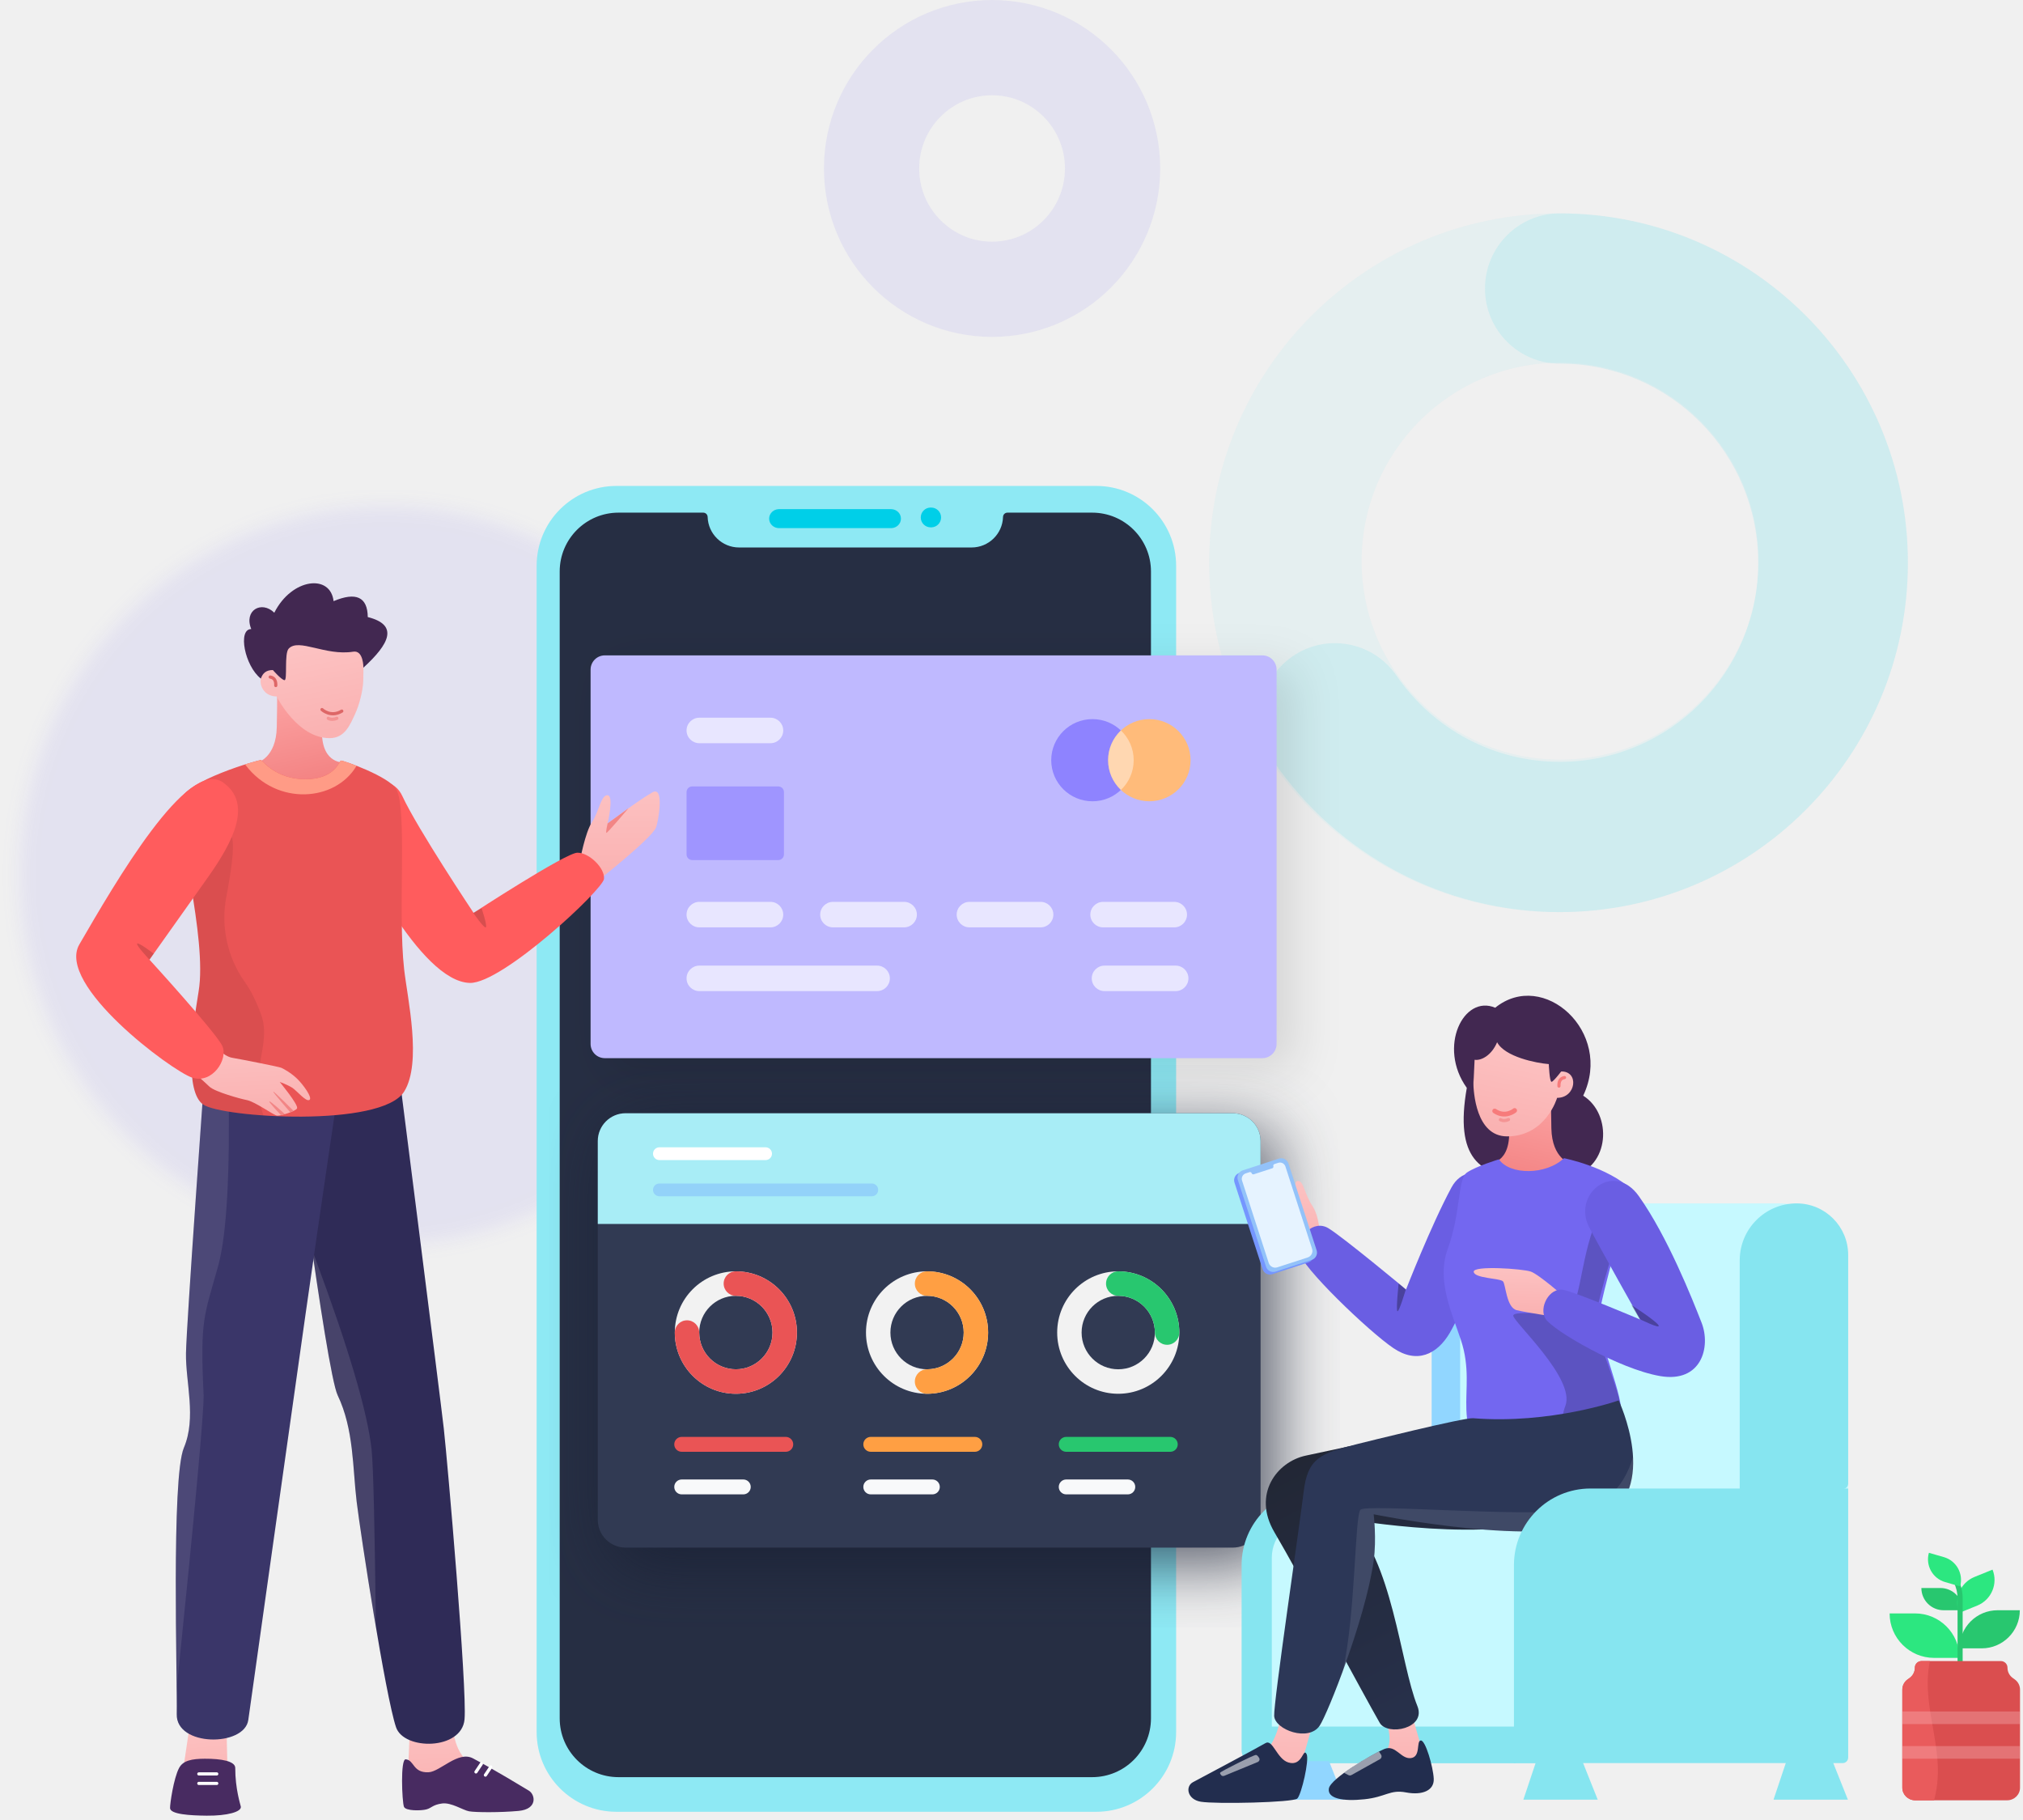
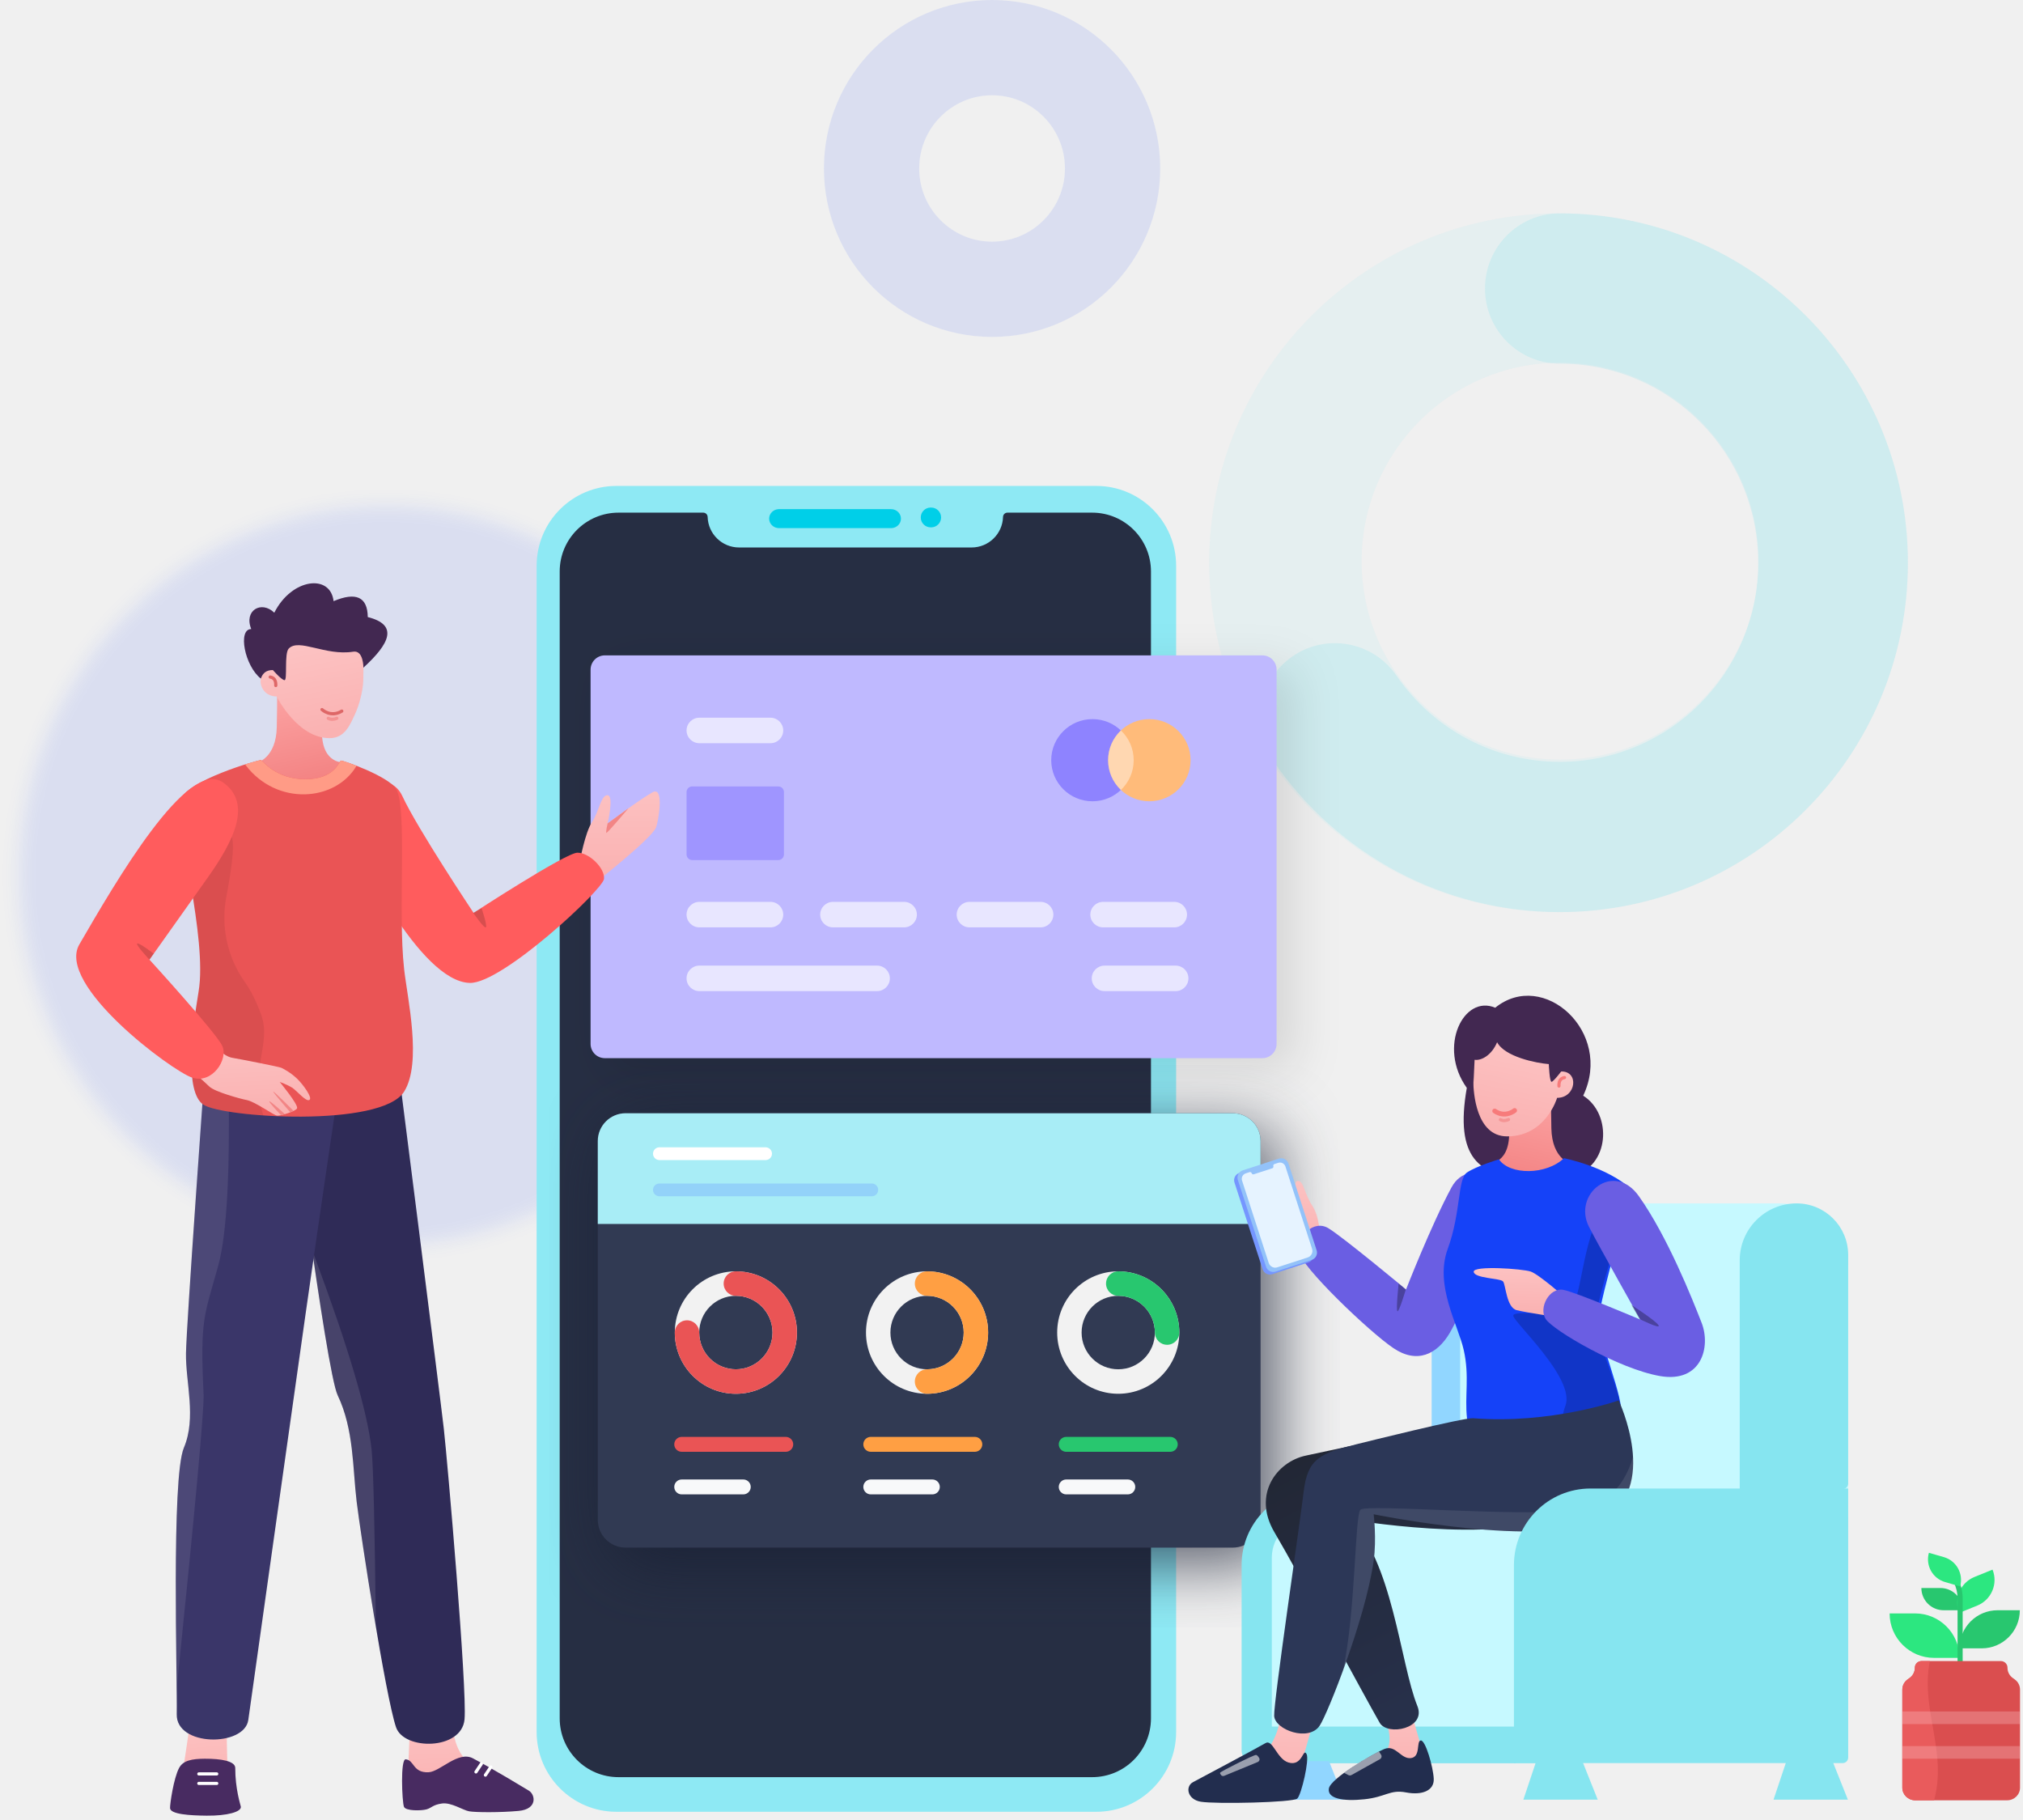
<svg xmlns="http://www.w3.org/2000/svg" width="637" height="573" viewBox="0 0 637 573" fill="none">
  <g id="Illustration">
    <g id="Shape">
      <g id="Oval" opacity="0.1" filter="url(#filter0_f)">
-         <ellipse cx="121.531" cy="275.607" rx="115.531" ry="116.393" fill="#7367F0" />
+         <ellipse cx="121.531" cy="275.607" rx="115.531" ry="116.393" fill="#1542f8" />
      </g>
      <path id="Oval_2" opacity="0.05" fill-rule="evenodd" clip-rule="evenodd" d="M380.75 177.185C380.75 116.434 429.999 67.185 490.75 67.185C551.501 67.185 600.75 116.434 600.75 177.185C600.75 237.937 551.501 287.185 490.75 287.185C429.999 287.185 380.75 237.937 380.75 177.185ZM553.75 176.685C553.75 142.167 525.768 114.185 491.25 114.185C456.732 114.185 428.75 142.167 428.75 176.685C428.75 211.203 456.732 239.185 491.25 239.185C525.768 239.185 553.75 211.203 553.75 176.685Z" fill="#00CFE8" />
-       <ellipse id="Oval_3" opacity="0.1" cx="312.382" cy="53.041" rx="37.944" ry="38.041" stroke="#7367F0" stroke-width="30" />
+       <ellipse id="Oval_3" opacity="0.1" cx="312.382" cy="53.041" rx="37.944" ry="38.041" stroke="#1542f8" stroke-width="30" />
      <path id="Path" opacity="0.1" d="M491.165 67.185C551.687 67.185 600.75 116.434 600.75 177.185C600.75 237.937 551.687 287.185 491.165 287.185C454.704 287.185 421.237 269.153 400.923 239.605C393.53 228.852 396.221 214.12 406.933 206.699C417.538 199.353 432.029 201.927 439.491 212.413L439.715 212.733C451.321 229.614 470.362 239.873 491.165 239.873C525.656 239.873 553.617 211.807 553.617 177.185C553.617 142.91 526.213 115.059 492.198 114.506L491.165 114.497C478.15 114.497 467.598 103.906 467.598 90.841C467.598 77.776 478.15 67.185 491.165 67.185Z" fill="#00CFE8" />
    </g>
    <g id="Mobile Banking App">
      <g id="Phone3">
        <path id="Rectangle" fill-rule="evenodd" clip-rule="evenodd" d="M168.975 178.137C168.975 164.254 180.229 153 194.112 153H345.201C359.084 153 370.338 164.254 370.338 178.137V545.323C370.338 559.206 359.084 570.46 345.201 570.46H194.112C180.229 570.46 168.975 559.206 168.975 545.323V178.137Z" fill="#8EE9F4" />
        <g id="Group 48">
          <path id="Rectangle_2" fill-rule="evenodd" clip-rule="evenodd" d="M176.237 179.934C176.237 169.705 184.53 161.412 194.759 161.412H221.439C222.187 161.412 222.799 162.007 222.821 162.755V162.755C222.976 168.115 227.365 172.379 232.727 172.379H305.926C311.288 172.379 315.678 168.115 315.833 162.755V162.755C315.854 162.007 316.467 161.412 317.215 161.412H343.894C354.124 161.412 362.416 169.705 362.416 179.934V541.033C362.416 551.263 354.124 559.555 343.894 559.555H194.759C184.53 559.555 176.237 551.263 176.237 541.033V179.934Z" fill="#262E43" />
          <mask id="mask0" mask-type="alpha" maskUnits="userSpaceOnUse" x="176" y="161" width="187" height="399">
            <path id="Rectangle_3" fill-rule="evenodd" clip-rule="evenodd" d="M176.237 179.934C176.237 169.705 184.53 161.412 194.759 161.412H221.439C222.187 161.412 222.799 162.007 222.821 162.755V162.755C222.976 168.115 227.365 172.379 232.727 172.379H305.926C311.288 172.379 315.678 168.115 315.833 162.755V162.755C315.854 162.007 316.467 161.412 317.215 161.412H343.894C354.124 161.412 362.416 169.705 362.416 179.934V541.033C362.416 551.263 354.124 559.555 343.894 559.555H194.759C184.53 559.555 176.237 551.263 176.237 541.033V179.934Z" fill="white" />
          </mask>
          <g mask="url(#mask0)">
            <ellipse id="Oval_4" cx="246.822" cy="403.737" rx="15.969" ry="15.951" fill="#E97EFF" fill-opacity="0.549" />
            <path id="Rectangle_4" fill-rule="evenodd" clip-rule="evenodd" d="M198.916 235.001C198.916 232.11 201.259 229.767 204.15 229.767H335.904C338.794 229.767 341.138 232.11 341.138 235.001V235.001C341.138 237.891 338.794 240.235 335.904 240.235H204.15C201.259 240.235 198.916 237.891 198.916 235.001V235.001Z" fill="#E97EFF" fill-opacity="0.549" />
          </g>
        </g>
        <path id="Path_2" d="M280.572 160.308C282.294 160.308 283.69 161.647 283.69 163.299C283.69 164.914 282.355 166.23 280.686 166.288L280.572 166.29H245.304C243.582 166.29 242.186 164.951 242.186 163.299C242.186 161.684 243.521 160.368 245.19 160.31L245.304 160.308H280.572Z" fill="#00CFE8" />
        <path id="Path_3" d="M293.21 159.81C294.933 159.81 296.329 161.205 296.329 162.925C296.329 164.608 294.994 165.979 293.325 166.039L293.21 166.041H293.047C291.324 166.041 289.928 164.646 289.928 162.925C289.928 161.243 291.263 159.872 292.932 159.812L293.047 159.81H293.21Z" fill="#00CFE8" />
      </g>
      <g id="BoardPieChart">
        <g id="Rectangle_5" filter="url(#filter1_d)">
          <path fill-rule="evenodd" clip-rule="evenodd" d="M188.229 359.27C188.229 354.434 192.15 350.513 196.986 350.513H388.175C393.011 350.513 396.931 354.434 396.931 359.27V478.524C396.931 483.361 393.011 487.281 388.175 487.281H196.986C192.15 487.281 188.229 483.361 188.229 478.524V359.27Z" fill="#313A53" />
        </g>
        <mask id="mask1" mask-type="alpha" maskUnits="userSpaceOnUse" x="188" y="350" width="209" height="138">
          <path id="Rectangle_6" fill-rule="evenodd" clip-rule="evenodd" d="M188.229 359.27C188.229 354.434 192.15 350.513 196.986 350.513H388.175C393.011 350.513 396.931 354.434 396.931 359.27V478.524C396.931 483.361 393.011 487.281 388.175 487.281H196.986C192.15 487.281 188.229 483.361 188.229 478.524V359.27Z" fill="white" />
        </mask>
        <g mask="url(#mask1)">
          <path id="Rectangle_7" fill-rule="evenodd" clip-rule="evenodd" d="M183.547 345.15H402.282V385.376H183.547L183.547 345.15Z" fill="#A8EDF6" />
          <path id="Rectangle_8" opacity="0.366" fill-rule="evenodd" clip-rule="evenodd" d="M205.621 374.649C205.621 373.538 206.522 372.638 207.632 372.638H274.515C275.626 372.638 276.526 373.538 276.526 374.649V374.649C276.526 375.76 275.626 376.66 274.515 376.66H207.632C206.522 376.66 205.621 375.76 205.621 374.649V374.649Z" fill="#6FA3FF" />
          <rect id="Rectangle_9" x="205.621" y="361.24" width="37.459" height="4.023" rx="2.011" fill="white" />
          <rect id="Rectangle_10" x="212.311" y="452.419" width="37.459" height="4.693" rx="2.346" fill="#EA5455" />
          <path id="Rectangle_11" fill-rule="evenodd" clip-rule="evenodd" d="M212.311 468.174C212.311 466.878 213.361 465.827 214.657 465.827H234.045C235.341 465.827 236.392 466.878 236.392 468.174V468.174C236.392 469.47 235.341 470.52 234.045 470.52H214.657C213.361 470.52 212.311 469.47 212.311 468.174V468.174Z" fill="#F8F9FA" />
          <rect id="Rectangle_12" x="271.844" y="452.419" width="37.459" height="4.693" rx="2.346" fill="#FF9F43" />
          <path id="Rectangle_13" fill-rule="evenodd" clip-rule="evenodd" d="M271.844 468.174C271.844 466.878 272.894 465.827 274.19 465.827H293.578C294.874 465.827 295.925 466.878 295.925 468.174V468.174C295.925 469.47 294.874 470.52 293.578 470.52H274.19C272.894 470.52 271.844 469.47 271.844 468.174V468.174Z" fill="#F8F9FA" />
          <rect id="Rectangle_14" x="333.385" y="452.419" width="37.459" height="4.693" rx="2.346" fill="#28C76F" />
          <path id="Rectangle_15" fill-rule="evenodd" clip-rule="evenodd" d="M333.385 468.174C333.385 466.878 334.435 465.827 335.731 465.827H355.119C356.415 465.827 357.466 466.878 357.466 468.174V468.174C357.466 469.47 356.415 470.52 355.119 470.52H335.731C334.435 470.52 333.385 469.47 333.385 468.174V468.174Z" fill="#F8F9FA" />
          <g id="Group 3">
            <path id="Oval_5" fill-rule="evenodd" clip-rule="evenodd" d="M352.114 438.843C362.735 438.843 371.345 430.213 371.345 419.568C371.345 408.923 362.735 400.293 352.114 400.293C341.493 400.293 332.883 408.923 332.883 419.568C332.883 430.213 341.493 438.843 352.114 438.843ZM352.114 431.133C345.741 431.133 340.575 425.955 340.575 419.568C340.575 413.181 345.741 408.003 352.114 408.003C358.487 408.003 363.653 413.181 363.653 419.568C363.653 425.955 358.487 431.133 352.114 431.133Z" fill="#F2F2F2" />
            <path id="Path_4" fill-rule="evenodd" clip-rule="evenodd" d="M371.345 419.568C371.345 408.923 362.735 400.293 352.114 400.293C349.99 400.293 348.268 402.019 348.268 404.148C348.268 406.277 349.99 408.003 352.114 408.003C358.414 408.003 363.535 413.064 363.651 419.351L363.653 419.568C363.653 421.697 365.375 423.423 367.499 423.423C369.623 423.423 371.345 421.697 371.345 419.568Z" fill="#28C76F" />
          </g>
          <g id="Group 4">
            <path id="Oval_6" fill-rule="evenodd" clip-rule="evenodd" d="M291.911 438.843C302.532 438.843 311.142 430.213 311.142 419.568C311.142 408.923 302.532 400.293 291.911 400.293C281.29 400.293 272.68 408.923 272.68 419.568C272.68 430.213 281.29 438.843 291.911 438.843ZM291.911 431.133C285.538 431.133 280.372 425.955 280.372 419.568C280.372 413.181 285.538 408.003 291.911 408.003C298.284 408.003 303.45 413.181 303.45 419.568C303.45 425.955 298.284 431.133 291.911 431.133Z" fill="#F2F2F2" />
            <path id="Path_5" d="M291.911 438.843C302.532 438.843 311.142 430.213 311.142 419.568C311.142 408.923 302.532 400.293 291.911 400.293C289.786 400.293 288.064 402.019 288.064 404.148C288.064 406.277 289.786 408.003 291.911 408.003C298.283 408.003 303.45 413.181 303.45 419.568C303.45 425.882 298.4 431.015 292.127 431.131L291.911 431.133C289.786 431.133 288.064 432.859 288.064 434.988C288.064 437.117 289.786 438.843 291.911 438.843Z" fill="#FF9F43" />
          </g>
          <g id="Group 6">
            <path id="Oval_7" fill-rule="evenodd" clip-rule="evenodd" d="M231.709 438.843C242.33 438.843 250.94 430.213 250.94 419.568C250.94 408.923 242.33 400.293 231.709 400.293C221.088 400.293 212.478 408.923 212.478 419.568C212.478 430.213 221.088 438.843 231.709 438.843ZM231.709 431.133C225.336 431.133 220.17 425.955 220.17 419.568C220.17 413.181 225.336 408.003 231.709 408.003C238.082 408.003 243.248 413.181 243.248 419.568C243.248 425.955 238.082 431.133 231.709 431.133Z" fill="#F2F2F2" />
            <path id="Path_6" fill-rule="evenodd" clip-rule="evenodd" d="M212.478 419.568C212.478 430.213 221.088 438.843 231.709 438.843C242.33 438.843 250.94 430.213 250.94 419.568C250.94 408.923 242.33 400.293 231.709 400.293C229.585 400.293 227.863 402.019 227.863 404.148C227.863 406.277 229.585 408.003 231.709 408.003C238.082 408.003 243.248 413.181 243.248 419.568C243.248 425.955 238.082 431.133 231.709 431.133C225.336 431.133 220.17 425.955 220.17 419.568C220.17 417.439 218.448 415.713 216.324 415.713C214.2 415.713 212.478 417.439 212.478 419.568Z" fill="#EA5455" />
          </g>
        </g>
      </g>
      <g id="VisaCard2">
        <g id="Rectangle_16" filter="url(#filter2_d)">
          <path fill-rule="evenodd" clip-rule="evenodd" d="M190.441 206.351H397.491C399.964 206.351 401.968 208.361 401.968 210.841V328.683C401.968 331.163 399.964 333.172 397.491 333.172H190.441C187.968 333.172 185.964 331.163 185.964 328.683V210.841C185.964 208.361 187.968 206.351 190.441 206.351Z" fill="#BFB9FF" />
        </g>
        <g id="Group 46">
          <g id="Group 45">
            <g id="Group 43">
              <ellipse id="Oval_8" cx="343.993" cy="239.357" rx="12.983" ry="12.935" fill="#8E83FF" />
              <ellipse id="Oval Copy 10" cx="361.901" cy="239.357" rx="12.983" ry="12.935" fill="#FFBB7A" />
              <path id="Path_7" fill-rule="evenodd" clip-rule="evenodd" d="M352.83 230.104L352.949 229.992C355.43 232.348 356.976 235.673 356.976 239.357C356.976 243.042 355.43 246.367 352.949 248.723C350.465 246.368 348.918 243.042 348.918 239.357C348.918 235.731 350.416 232.452 352.83 230.104L352.949 229.992L352.83 230.104Z" fill="white" fill-opacity="0.416" />
            </g>
            <path id="Rectangle_17" fill-rule="evenodd" clip-rule="evenodd" d="M217.972 247.609H245.057C246.046 247.609 246.848 248.408 246.848 249.393V269.019C246.848 270.004 246.046 270.803 245.057 270.803H217.972C216.983 270.803 216.182 270.004 216.182 269.019V249.393C216.182 248.408 216.983 247.609 217.972 247.609Z" fill="#9F95FF" />
          </g>
          <g id="Group 44">
            <path id="Rectangle_18" fill-rule="evenodd" clip-rule="evenodd" d="M220.211 283.96H242.595C244.82 283.96 246.624 285.758 246.624 287.975C246.624 290.192 244.82 291.989 242.595 291.989H220.211C217.986 291.989 216.182 290.192 216.182 287.975C216.182 285.758 217.986 283.96 220.211 283.96Z" fill="white" fill-opacity="0.647" />
            <path id="Rectangle_19" fill-rule="evenodd" clip-rule="evenodd" d="M220.211 304.032H276.17C278.396 304.032 280.199 305.829 280.199 308.046C280.199 310.263 278.396 312.06 276.17 312.06H220.211C217.986 312.06 216.182 310.263 216.182 308.046C216.182 305.829 217.986 304.032 220.211 304.032Z" fill="white" fill-opacity="0.647" />
            <path id="Rectangle_20" fill-rule="evenodd" clip-rule="evenodd" d="M347.799 304.032H370.182C372.408 304.032 374.212 305.829 374.212 308.046C374.212 310.263 372.408 312.06 370.182 312.06H347.799C345.573 312.06 343.77 310.263 343.77 308.046C343.77 305.829 345.573 304.032 347.799 304.032Z" fill="white" fill-opacity="0.647" />
            <path id="Rectangle_21" fill-rule="evenodd" clip-rule="evenodd" d="M220.211 225.977H242.595C244.82 225.977 246.624 227.774 246.624 229.991C246.624 232.208 244.82 234.005 242.595 234.005H220.211C217.986 234.005 216.182 232.208 216.182 229.991C216.182 227.774 217.986 225.977 220.211 225.977Z" fill="white" fill-opacity="0.647" />
            <path id="Rectangle Copy 38" fill-rule="evenodd" clip-rule="evenodd" d="M262.293 283.96H284.677C286.902 283.96 288.706 285.758 288.706 287.975C288.706 290.192 286.902 291.989 284.677 291.989H262.293C260.068 291.989 258.264 290.192 258.264 287.975C258.264 285.758 260.068 283.96 262.293 283.96Z" fill="white" fill-opacity="0.647" />
            <path id="Rectangle Copy 39" fill-rule="evenodd" clip-rule="evenodd" d="M305.269 283.96H327.653C329.878 283.96 331.682 285.758 331.682 287.975C331.682 290.192 329.878 291.989 327.653 291.989H305.269C303.044 291.989 301.24 290.192 301.24 287.975C301.24 285.758 303.044 283.96 305.269 283.96Z" fill="white" fill-opacity="0.647" />
            <path id="Rectangle Copy 40" fill-rule="evenodd" clip-rule="evenodd" d="M347.351 283.96H369.735C371.96 283.96 373.764 285.758 373.764 287.975C373.764 290.192 371.96 291.989 369.735 291.989H347.351C345.126 291.989 343.322 290.192 343.322 287.975C343.322 285.758 345.126 283.96 347.351 283.96Z" fill="white" fill-opacity="0.647" />
          </g>
        </g>
      </g>
      <g id="Men1.1">
        <g id="LLeg">
          <path id="Path_8" fill-rule="evenodd" clip-rule="evenodd" d="M142.482 542C142.482 542 142.328 551.857 148.381 555.358C154.434 558.86 163.812 565.365 163.812 565.365L128.137 566.574L129.154 541.911L142.482 542Z" fill="url(#paint0_linear)" />
          <path id="Path_9" fill-rule="evenodd" clip-rule="evenodd" d="M127.761 553.936C130.519 554.22 129.916 558.21 134.922 558.016C138.569 557.874 144.257 551.148 148.936 553.639C156.078 557.442 164.453 562.57 166.506 563.791C168.56 565.013 169.371 569.618 163.303 570.184C157.501 570.724 149.668 570.664 147.707 570.306C145.744 569.949 142.105 567.446 139.177 567.846C136.249 568.247 135.915 569.256 134.279 569.703C132.643 570.15 127.704 570.247 127.192 568.868C126.603 567.286 126.014 553.756 127.761 553.936Z" fill="#482B61" />
          <path id="Path_10" fill-rule="evenodd" clip-rule="evenodd" d="M124.996 332.889C124.996 332.889 138.605 439.705 139.743 449.806C140.88 459.908 147.128 531.771 146.273 541.357C145.402 551.118 127.14 551.171 124.69 543.806C121.337 533.725 113.585 483.341 112.303 472.819C111.021 462.298 111.471 450.083 106.319 439.309C102.63 431.596 90.423 335.628 90.423 335.628L124.996 332.889Z" fill="#2F2B57" />
          <path id="Path_11" opacity="0.591" fill-rule="evenodd" clip-rule="evenodd" d="M116.998 456.324L117.046 456.805C117.566 462.384 118.001 480.866 118.352 512.249L117.569 507.562C115.113 492.698 112.931 477.974 112.303 472.819C111.048 462.517 111.453 450.591 106.634 439.985L106.319 439.309C104.695 435.915 101.422 415.426 98.266 393.547L99.257 396.201C109.796 424.543 115.709 444.584 116.998 456.324Z" fill="white" fill-opacity="0.192" />
          <path id="Path 10" d="M151.575 555.354L149.868 557.907" stroke="white" stroke-linecap="round" />
          <path id="Path 10_2" d="M154.554 556.352L152.848 558.906" stroke="white" stroke-linecap="round" />
        </g>
        <g id="RLeg">
          <path id="Path_12" fill-rule="evenodd" clip-rule="evenodd" d="M59.586 544.261L56.394 565.817L71.825 565.739L71.32 543.86L59.586 544.261Z" fill="url(#paint1_linear)" />
          <path id="Path_13" fill-rule="evenodd" clip-rule="evenodd" d="M53.55 569.305C53.499 568.047 54.67 559.89 56.394 556.66C57.644 554.318 60.417 553.769 64.474 553.752C69.707 553.732 74.081 554.523 74.075 556.66C74.056 563.199 75.714 568.228 75.826 568.802C76.153 570.488 71.472 571.747 65.08 571.682C59.847 571.631 53.631 571.266 53.55 569.305Z" fill="#482B61" />
          <path id="Path_14" fill-rule="evenodd" clip-rule="evenodd" d="M107.504 336.396C107.504 336.396 100.429 384.069 96.146 414.233C91.937 443.873 79.474 532.285 78.186 541.54C77.004 550.036 55.422 550.036 55.649 539.747C55.876 529.457 53.878 465.335 57.897 455.841C61.915 446.348 58.417 435.299 58.563 426.076C58.709 416.853 64.489 337.012 64.489 337.012L107.504 336.396Z" fill="#3A3669" />
          <path id="Path_15" opacity="0.462" fill-rule="evenodd" clip-rule="evenodd" d="M68.797 398.217L68.459 399.444C64.362 414.163 62.949 415.49 64.11 438.967L64.121 439.444C64.162 445.351 61.353 475.917 55.694 531.142L55.669 527.709C55.47 505.18 54.64 464.445 57.794 456.097L57.897 455.841C61.915 446.348 58.417 435.299 58.563 426.076C58.709 416.853 64.489 337.013 64.489 337.013L71.871 336.906L71.946 340.563C72.477 369.125 71.427 388.343 68.797 398.217V398.217Z" fill="white" fill-opacity="0.192" />
          <path id="Path 9" d="M62.605 558.534H68.253" stroke="white" stroke-linecap="round" />
          <path id="Path 9_2" d="M62.605 561.529H68.253" stroke="white" stroke-linecap="round" />
        </g>
        <g id="Head">
          <path id="Path_16" fill-rule="evenodd" clip-rule="evenodd" d="M81.035 240.078C81.035 240.078 86.946 238.683 87.151 228.949C87.356 219.214 87.212 215.891 87.212 215.891L101.226 215.655C101.226 215.655 101.368 226.504 101.37 230.428C101.375 240.968 108.682 240.078 108.682 240.078C108.682 240.078 107.163 248.624 95.365 249.291C86.154 249.812 81.035 240.078 81.035 240.078Z" fill="url(#paint2_linear)" />
          <g id="Head1">
            <path id="Path_17" fill-rule="evenodd" clip-rule="evenodd" d="M85.926 210.97C80.118 210.745 81.065 219.291 87.099 219.279C87.099 219.279 93.583 232.383 103.764 232.417C108.668 232.434 110.269 228.043 111.739 224.962C113.209 221.88 114.288 217.27 114.378 214.447C114.474 211.437 114.486 201.55 114.486 201.55L85.7 201.537L85.926 210.97Z" fill="url(#paint3_linear)" />
            <path id="Path_18" d="M103.356 226.173C104.227 226.654 105.263 226.535 106.065 226.173" stroke="#F49494" stroke-linecap="round" />
            <path id="Path 8" d="M86.832 215.849C86.892 214.478 86.476 213.39 85.085 213.171" stroke="#DE6767" stroke-linecap="round" />
            <path id="Path_19" fill-rule="evenodd" clip-rule="evenodd" d="M85.926 210.971C85.926 210.971 88.597 214.069 89.585 214.154C90.573 214.24 89.447 205.769 90.902 204.226C94.098 200.835 102.45 206.597 111.233 205.189C114.486 204.668 114.428 210.228 114.428 210.228C122.638 202.703 125.615 196.767 115.804 194.289C115.726 187.92 112.081 186.322 105.032 189.276C104.09 180.673 91.912 181.971 86.369 192.916C82.356 188.992 76.717 192.16 79.11 198.064C74.79 198.064 77.041 209.672 82.133 213.66C82.74 211.918 83.85 210.971 85.926 210.971Z" fill="#422851" />
            <path id="Path_20" d="M101.387 223.414C101.387 223.414 104.152 226.029 107.624 223.899" stroke="#DE6767" stroke-linecap="round" />
          </g>
        </g>
        <g id="LArm">
          <g id="Group 3_2">
            <path id="Path_21" fill-rule="evenodd" clip-rule="evenodd" d="M182.553 271.335C182.553 271.335 184.215 262.095 186.414 258.858C188.613 255.619 189.254 250.179 191.329 250.379C193.404 250.58 191.326 259.265 191.326 259.265C191.326 259.265 201.002 252.005 205.392 249.504C209.397 247.223 207.2 259.026 206.574 260.531C205.083 264.112 187.833 277.63 187.833 277.63C187.833 277.63 182.93 272.157 182.553 271.335Z" fill="url(#paint4_linear)" />
            <path id="Path_22" fill-rule="evenodd" clip-rule="evenodd" d="M191.326 259.264C191.326 259.264 190.612 262.235 190.968 262.235C191.325 262.235 197.892 254.487 197.892 254.487L191.326 259.264Z" fill="#F28585" />
          </g>
          <path id="Path_23" fill-rule="evenodd" clip-rule="evenodd" d="M126.694 250.655C131.425 260.915 149.121 287.426 149.121 287.426C149.121 287.426 178.119 268.52 181.809 268.481C185.499 268.442 190.509 273.338 190.194 276.717C189.879 280.096 158.129 309.732 147.946 309.483C132.113 309.095 112.258 267.922 110.219 262.419C104.759 247.678 122.079 240.647 126.694 250.655Z" fill="#FF5C5D" />
          <path id="Path 5" fill-rule="evenodd" clip-rule="evenodd" d="M149.016 287.407C149.016 287.407 152.364 292.312 152.964 291.99C153.564 291.668 151.648 285.994 151.648 285.994L149.016 287.407Z" fill="black" fill-opacity="0.16" />
        </g>
        <g id="Body">
          <path id="Path_24" fill-rule="evenodd" clip-rule="evenodd" d="M56.657 252.296C55.171 259.42 65.346 295.325 62.546 312.122C60.332 325.406 58.219 343.698 63.957 347.759C69.799 351.894 120.087 355.177 127.255 343.698C132.941 334.591 128.286 314.396 127.255 305.183C125.198 286.804 128.304 255.042 124.814 248.546C122.65 244.516 107.892 239.319 107.338 239.48C106.783 239.641 105.48 245.351 96.149 245.351C86.817 245.351 82.696 239.48 82.195 239.319C81.694 239.158 58.001 245.852 56.657 252.296Z" fill="#EA5455" />
          <path id="Path_25" fill-rule="evenodd" clip-rule="evenodd" d="M82.172 239.316L82.195 239.319C82.697 239.48 86.817 245.351 96.149 245.351C105.481 245.351 106.784 239.641 107.338 239.48C107.538 239.422 109.589 240.062 112.229 241.093L112.217 241.214C105.547 252.415 87.205 253.795 77.4 240.981L77.178 240.685L78.272 240.345C80.274 239.737 81.707 239.371 82.097 239.322L82.172 239.316Z" fill="#FF9B86" />
          <path id="Path_26" fill-rule="evenodd" clip-rule="evenodd" d="M56.688 257.245L57.511 257.359C66.233 258.607 71.348 260.58 72.857 263.28C73.847 265.052 73.387 271.044 71.476 281.257L71.273 282.329C69.501 291.586 71.528 301.163 76.877 308.888L77.178 309.316C78.987 311.847 80.654 315.179 82.181 319.314C85.722 328.903 78.19 336.983 82.96 351.25L81.986 351.178C73.12 350.499 65.949 349.169 63.957 347.759C58.219 343.698 60.333 325.406 62.546 312.122C64.928 297.83 57.917 269.704 56.688 257.245Z" fill="black" fill-opacity="0.067" />
        </g>
        <g id="Rarm">
          <g id="Group 2">
            <path id="Path_27" fill-rule="evenodd" clip-rule="evenodd" d="M66.881 328.606C66.881 328.606 70.229 332.556 73.086 333.047C75.943 333.538 87.901 335.877 88.631 336.224C89.321 336.551 91.68 337.793 93.697 339.786C95.445 341.512 98.469 345.606 97.455 346.31C96.371 347.063 93.445 343.371 91.977 342.459C90.438 341.501 88.072 340.654 88.072 340.654C88.072 340.654 93.924 347.713 93.552 348.946C93.281 349.847 88.305 351.384 87.24 351.268C86.176 351.153 80.313 346.86 77.678 346.361C75.85 346.015 67.666 343.798 65.94 342.133C64.215 340.468 60.333 337.089 60.333 337.089L66.881 328.606Z" fill="url(#paint5_linear)" />
            <path id="Path_28" fill-rule="evenodd" clip-rule="evenodd" d="M92.424 349.765C92.424 349.765 86.3 343.594 86.044 343.7C85.789 343.805 91.38 350.194 91.38 350.194L92.424 349.765Z" fill="#F28585" />
            <path id="Path_29" fill-rule="evenodd" clip-rule="evenodd" d="M89.694 350.778C89.694 350.778 85.107 346.575 84.807 346.778C84.507 346.98 88.481 351.121 88.481 351.121L89.694 350.778Z" fill="#F28585" />
          </g>
          <path id="Path_30" fill-rule="evenodd" clip-rule="evenodd" d="M70.209 246.345C79.665 252.998 73.347 265.092 65.503 276.186C58.175 286.549 47.068 302.158 47.068 302.158C47.068 302.158 67.953 325.034 69.97 329.266C71.987 333.499 66.836 341.448 60.431 339.277C54.026 337.106 17.578 310.107 24.99 297.348C36.311 277.859 59.04 238.486 70.209 246.345Z" fill="#FF5C5D" />
          <path id="Path 6" fill-rule="evenodd" clip-rule="evenodd" d="M47.068 302.158C47.068 302.158 42.782 297.624 43.183 297.099C43.583 296.575 48.413 300.281 48.413 300.281L47.068 302.158Z" fill="black" fill-opacity="0.16" />
        </g>
      </g>
      <g id="Group 7">
        <path id="Rectangle_22" fill-rule="evenodd" clip-rule="evenodd" d="M390.956 492.784C390.956 479.468 401.751 468.672 415.067 468.672L496.198 468.672V551.132C496.198 553.341 494.407 555.132 492.198 555.132H394.956C392.747 555.132 390.956 553.341 390.956 551.132L390.956 492.784Z" fill="#86E5F0" />
        <path id="Rectangle_23" fill-rule="evenodd" clip-rule="evenodd" d="M400.465 538.065L477.244 538.065V555.132H400.465V538.065Z" fill="#86E5F0" />
        <path id="Path_31" fill-rule="evenodd" clip-rule="evenodd" d="M498.245 554.514L503.088 566.644H479.675L483.732 554.514H498.245Z" fill="#86E5F0" />
        <path id="Path_32" fill-rule="evenodd" clip-rule="evenodd" d="M418.474 554.514L423.318 566.644H399.904L403.962 554.514H418.474Z" fill="#91D6FF" />
        <path id="Path_33" fill-rule="evenodd" clip-rule="evenodd" d="M577.018 554.514L581.862 566.644H558.448L562.506 554.514H577.018Z" fill="#86E5F0" />
        <path id="Rectangle_24" fill-rule="evenodd" clip-rule="evenodd" d="M450.796 403.492C450.796 390.38 461.275 379.671 474.384 379.387L496.796 378.901V476.828H450.796L450.796 403.492Z" fill="#91D6FF" />
        <path id="Rectangle_25" fill-rule="evenodd" clip-rule="evenodd" d="M459.77 403.012C459.77 389.696 470.565 378.901 483.881 378.901H560.112C572.174 378.901 581.952 388.679 581.952 400.741V477.076C581.952 478.041 581.169 478.824 580.205 478.824H459.77L459.77 403.012Z" fill="#C6F9FF" />
        <path id="Rectangle_26" fill-rule="evenodd" clip-rule="evenodd" d="M547.805 396.818C547.805 386.923 555.827 378.901 565.722 378.901V378.901C574.685 378.901 581.952 386.167 581.952 395.13V467.1C581.952 468.065 581.169 468.847 580.205 468.847H547.805V396.818Z" fill="#86E5F0" />
        <path id="Rectangle_27" fill-rule="evenodd" clip-rule="evenodd" d="M400.465 490.474C400.465 483.515 406.106 477.874 413.065 477.874H491.345V543.628H400.465V490.474Z" fill="#C6F9FF" />
        <g id="Wom1.4">
          <g id="Head_2">
            <path id="Path_34" fill-rule="evenodd" clip-rule="evenodd" d="M494.783 370.394C506.982 367.552 507.785 350.8 498.511 344.989C508.075 324.929 485.958 305.012 470.808 317.295C460.876 313.041 452.622 329.64 461.864 342.532C457.989 364.667 465.875 370.388 480.092 370.632L494.783 370.394Z" fill="#422851" />
            <path id="Path_35" fill-rule="evenodd" clip-rule="evenodd" d="M494.632 366.393C494.632 366.393 488.698 365 488.492 355.271C488.286 345.543 488.431 342.223 488.431 342.223L475.36 341.987C475.36 341.987 475.218 352.828 475.216 356.75C475.21 367.283 467.875 366.393 467.875 366.393C467.875 366.393 469.4 374.934 481.244 375.6C490.491 376.121 494.632 366.393 494.632 366.393Z" fill="url(#paint6_linear)" />
            <path id="Path_36" fill-rule="evenodd" clip-rule="evenodd" d="M491.477 337.365C497.308 337.139 496.357 345.679 490.3 345.668C490.3 345.668 486.782 357.8 474.568 357.8C464.648 357.8 464.003 343.66 463.913 340.839C463.816 337.831 463.804 327.95 463.804 327.95L491.704 327.938L491.477 337.365Z" fill="url(#paint7_linear)" />
            <path id="Path_37" d="M476.923 349.65C476.923 349.65 474.014 352.114 470.644 349.806" stroke="#F77B7B" stroke-width="1.5" stroke-linecap="round" />
            <path id="Path_38" d="M475.003 352.504C474.098 352.922 473.226 352.952 472.448 352.536" stroke="#F49494" stroke-linecap="round" />
            <path id="Path 8_2" d="M490.884 341.958C490.824 340.588 491.241 339.5 492.638 339.281" stroke="#F77B7B" stroke-linecap="round" />
            <path id="Path_39" fill-rule="evenodd" clip-rule="evenodd" d="M492.4 336.309C492.4 336.309 489.204 340.6 488.557 340.623C487.909 340.646 487.683 335.043 487.683 335.043C483.762 334.743 473.841 332.766 471.408 328.161C469.708 332.224 466.456 334.029 464.32 333.683L463.915 342.315L462.918 324.96H493.182L492.4 336.309Z" fill="#422851" />
          </g>
          <g id="LLeg_2">
            <path id="Path_40" fill-rule="evenodd" clip-rule="evenodd" d="M434.913 537.945C434.913 537.945 440.143 548.516 435.855 551.847C431.561 555.179 420.217 561.422 420.217 561.422L450.271 559.532L443.59 536.478L434.913 537.945Z" fill="url(#paint8_linear)" />
            <path id="Path_41" fill-rule="evenodd" clip-rule="evenodd" d="M447.364 548.005C445.881 548.178 447.465 553.174 444.254 553.554C441.049 553.934 439.491 549.201 435.854 550.701C432.217 552.202 418.954 559.96 418.431 563.132C417.903 566.303 422.844 567.236 429.622 566.52C436.399 565.804 437.648 563.391 442.736 564.363C447.817 565.334 451.623 563.786 451.456 560.071C451.288 556.357 448.847 547.832 447.364 548.005Z" fill="#222D4E" />
            <path id="Path 14" fill-rule="evenodd" clip-rule="evenodd" d="M434.195 551.471L434.855 552.461C435.179 552.947 435.02 553.605 434.51 553.889L425.545 558.895C425.254 559.057 424.902 559.064 424.605 558.913L423.213 558.207C425.399 556.623 427.186 555.433 429.161 554.264C430.678 553.367 432.357 552.442 434.195 551.471Z" fill="white" fill-opacity="0.541" />
            <path id="Path_42" fill-rule="evenodd" clip-rule="evenodd" d="M480.186 444.779C471.087 445.185 420.447 456.392 411.247 458.296C402.047 460.2 394.268 470.502 401.284 482.431C409.164 495.822 429.495 533.853 434.431 542.427C436.875 546.67 449.2 544.291 446.305 537.169C440.908 523.892 438.401 490.539 424.641 478.378C424.641 478.378 470.917 486.436 490.907 477.206C505.435 470.496 502.148 443.796 480.186 444.779Z" fill="url(#paint9_linear)" />
          </g>
          <g id="LArm_2">
            <path id="Path_43" fill-rule="evenodd" clip-rule="evenodd" d="M415.718 390.947C415.718 390.947 415.821 383.54 413.231 379.669C410.642 375.798 410.539 371.686 408.579 371.82C406.619 371.955 408.56 381.512 408.56 381.512C408.56 381.512 406.073 380.562 404.287 379.36C402.5 378.157 397.083 372.23 395.817 373.28C393.671 375.07 397.128 385.165 399.011 387.183C400.9 389.202 411.22 395.841 411.22 395.841L415.718 390.947Z" fill="url(#paint10_linear)" />
            <path id="Path_44" fill-rule="evenodd" clip-rule="evenodd" d="M471.632 386.508C467.399 396.33 459.65 414.374 456.455 419.757C452.451 426.498 446.137 429.468 438.745 424.467C430.978 419.211 409.591 398.711 408.964 394.068C408.342 389.424 413.577 383.853 418.314 386.737C423.05 389.622 442.732 406.01 442.732 406.01C442.732 406.01 450.675 385.637 457.064 373.836C462.598 363.626 478.074 371.577 471.632 386.508Z" fill="#6A5EE3" />
            <path id="Path_45" fill-rule="evenodd" clip-rule="evenodd" d="M442.649 406.02C442.649 406.02 440.516 413.26 440.017 412.841C439.519 412.422 440.398 404.128 440.398 404.128L442.649 406.02Z" fill="black" fill-opacity="0.303" />
          </g>
          <g id="PhoneMini4">
            <g id="Group 3_3">
              <path id="Rectangle_28" d="M388.709 372.331C388.3 371.07 388.99 369.716 390.25 369.307L401.617 365.613C402.878 365.204 404.232 365.894 404.641 367.154L413.517 394.47C413.927 395.731 413.237 397.085 411.976 397.495L400.609 401.188C399.349 401.598 397.995 400.908 397.585 399.647L388.709 372.331Z" fill="#7596FF" />
              <rect id="Rectangle_29" x="389.032" y="369.239" width="16.752" height="33.522" rx="2.4" transform="rotate(-18 389.032 369.239)" fill="#93C2F9" />
              <path id="Rectangle_30" d="M392.25 369.453L393.458 369.06C393.704 368.98 393.966 369.091 394.085 369.311L394.122 369.399C394.212 369.676 394.51 369.828 394.787 369.738L400.613 367.845C400.859 367.765 401.006 367.521 400.973 367.273L400.952 367.18C400.862 366.903 401.013 366.605 401.29 366.515L402.492 366.125C403.385 365.835 404.341 366.285 404.697 367.137L404.748 367.276V367.276L413.149 393.21C413.514 394.342 412.895 395.556 411.765 395.925L402.206 399.031C401.124 399.385 399.965 398.833 399.545 397.794L399.492 397.649C399.492 397.648 399.492 397.648 399.493 397.647L391.094 371.719C390.788 370.774 391.305 369.76 392.25 369.453Z" fill="#E6F3FF" />
            </g>
          </g>
          <g id="Body_2">
-             <path id="Path_46" fill-rule="evenodd" clip-rule="evenodd" d="M513.93 374.674C513.93 374.674 503.73 408.844 503.428 415.313C503.126 421.782 511.77 440.794 510.299 445.599C506.905 456.704 463.582 461.485 461.927 446.547C461.155 439.58 462.761 433.327 460.91 425.118C459.066 416.909 451.651 404.711 455.857 393.242C460.062 381.773 458.935 371.163 461.943 369.157C464.951 367.152 471.982 365.022 471.982 365.022C475.401 370.056 486.943 369.983 492.451 364.667C492.451 364.667 506.134 367.322 513.93 374.674Z" fill="#7367F0" />
+             <path id="Path_46" fill-rule="evenodd" clip-rule="evenodd" d="M513.93 374.674C513.93 374.674 503.73 408.844 503.428 415.313C503.126 421.782 511.77 440.794 510.299 445.599C506.905 456.704 463.582 461.485 461.927 446.547C461.155 439.58 462.761 433.327 460.91 425.118C459.066 416.909 451.651 404.711 455.857 393.242C460.062 381.773 458.935 371.163 461.943 369.157C464.951 367.152 471.982 365.022 471.982 365.022C475.401 370.056 486.943 369.983 492.451 364.667C492.451 364.667 506.134 367.322 513.93 374.674Z" fill="#1542f8" />
            <path id="Path_47" fill-rule="evenodd" clip-rule="evenodd" d="M504.789 380.208C497.991 391.003 498.011 409.799 494.36 412.26C490.708 414.722 476.497 412.306 476.497 414.256C476.497 416.205 496.136 434.07 492.912 442.611C491.224 447.082 491.682 451.083 494.286 454.613L495.136 454.427C502.874 452.678 509.095 449.536 510.298 445.599C511.77 440.794 502.129 421.782 502.431 415.313C502.687 409.822 510.794 384.369 513.238 376.801C511.248 373.288 508.432 374.423 504.789 380.208Z" fill="black" fill-opacity="0.199" />
          </g>
          <g id="RArm">
            <path id="Path_48" fill-rule="evenodd" clip-rule="evenodd" d="M493.196 408.848C493.196 408.848 484.605 401.241 481.976 400.358C479.346 399.475 463.943 398.414 464.04 400.409C464.151 402.547 472.424 402.424 473.281 403.475C474.138 404.526 474.333 411.713 477.573 412.519C480.807 413.326 490.501 414.717 490.501 414.717L493.196 408.848Z" fill="url(#paint11_linear)" />
            <path id="Path_49" fill-rule="evenodd" clip-rule="evenodd" d="M516.052 376.637C525.103 389.418 532.83 408.887 535.796 416.477C538.763 424.067 535.77 435.516 522.727 433.268C509.708 431.027 488.992 418.846 486.7 415.293C484.408 411.74 487.89 405.274 492.275 406.121C496.337 406.904 516.488 415.477 516.488 415.477C516.488 415.477 503.524 392.486 500.359 386.323C495.071 376.03 508.079 365.376 516.052 376.637Z" fill="#6A5EE3" />
            <path id="Path_50" fill-rule="evenodd" clip-rule="evenodd" d="M516.282 415.319C516.282 415.319 523.072 418.695 522.244 417.279C521.416 415.864 513.691 410.891 513.691 410.891L516.282 415.319Z" fill="black" fill-opacity="0.303" />
          </g>
          <g id="RLeg_2">
            <path id="Path_51" fill-rule="evenodd" clip-rule="evenodd" d="M403.31 538.37C403.31 538.37 403.468 550.811 393.221 555.463C382.981 560.114 375.686 559.834 376.614 563.431C377.543 567.026 404.196 566.881 406.685 564.069C408.807 561.676 413.42 539.399 414.69 541.102L403.31 538.37Z" fill="url(#paint12_linear)" />
            <path id="Path_52" fill-rule="evenodd" clip-rule="evenodd" d="M411.417 552.297C410.272 550.085 410.2 556.307 405.687 554.936C402.025 553.823 400.773 547.454 398.458 548.849C396.144 550.244 375.771 561.06 375.655 561.125C373.147 562.477 373.848 566.572 378.084 567.287C382.792 568.081 407.183 567.547 408.492 566.291C409.801 565.036 412.334 554.07 411.417 552.297Z" fill="#222D4E" />
            <path id="Path 14_2" fill-rule="evenodd" clip-rule="evenodd" d="M395.445 552.569C395.843 552.569 396.223 553.069 396.497 553.55C396.764 554.019 396.516 554.589 396.016 554.795L385.504 559.125C385.164 559.265 384.767 559.213 384.524 558.937C384.3 558.685 384.093 558.371 384.196 558.156C384.394 557.741 394.677 552.569 395.445 552.569Z" fill="white" fill-opacity="0.541" />
            <path id="Path_53" fill-rule="evenodd" clip-rule="evenodd" d="M509.691 440.933C509.691 440.933 522.919 468.883 504.33 478.481C486.353 487.762 432.535 476.785 432.535 476.785C432.535 476.785 433.497 484.531 432.535 491.441C430.023 509.486 418.078 539.55 415.551 543.327C412.056 548.551 401.41 544.612 401.209 540.262C401.009 535.912 409.235 480.358 410.486 469.764C411.73 459.169 415.659 457.63 427.135 454.734C429.772 454.069 460.949 446.317 463.805 446.543C488.346 448.484 509.691 440.933 509.691 440.933Z" fill="#2C3757" />
            <path id="Path_54" opacity="0.462" fill-rule="evenodd" clip-rule="evenodd" d="M495.191 475.596C477.393 477.592 430.273 473.479 428.381 475.348C426.574 477.132 426.876 508.175 422.823 526.143L423.439 524.446C427.251 513.854 431.209 500.971 432.535 491.441C433.497 484.531 432.535 476.785 432.535 476.785L434.705 477.205C444.935 479.128 488.51 486.649 504.33 478.481C512.901 474.055 516.399 466.703 514.823 456.424C512.109 468.042 505.565 474.433 495.191 475.596Z" fill="white" fill-opacity="0.192" />
          </g>
        </g>
        <path id="Rectangle_31" fill-rule="evenodd" clip-rule="evenodd" d="M476.71 492.784C476.71 479.468 487.505 468.672 500.821 468.672L581.952 468.672V553.385C581.952 554.35 581.17 555.132 580.205 555.132H476.71L476.71 492.784Z" fill="#86E5F0" />
      </g>
      <g id="Group 80">
        <path id="Rectangle_32" d="M595 508H603C610.732 508 617 514.268 617 522V522H609C601.268 522 595 515.732 595 508V508Z" fill="#2CE780" />
        <path id="Rectangle_33" d="M605 500H611C614.866 500 618 503.134 618 507V507H612C608.134 507 605 503.866 605 500V500Z" fill="#28C76F" />
        <path id="Rectangle_34" d="M636 507H629C622.373 507 617 512.373 617 519V519H624C630.627 519 636 513.627 636 507V507Z" fill="#28C76F" />
        <path id="Rectangle_35" fill-rule="evenodd" clip-rule="evenodd" d="M627.408 494.212L621.714 496.524C617.268 498.329 615.12 503.39 616.91 507.841V507.841L622.605 505.529C627.05 503.724 629.198 498.664 627.408 494.212V494.212Z" fill="#2CE780" />
        <path id="Path_55" fill-rule="evenodd" clip-rule="evenodd" d="M612.765 493C615.893 494.983 617.877 498.756 617.994 502.897L618 503.286V533H616.395V503.286C616.395 499.802 614.819 496.589 612.267 494.828L612 494.651L612.765 493Z" fill="#28C76F" />
        <g id="Group 84">
          <path id="Rectangle_36" fill-rule="evenodd" clip-rule="evenodd" d="M605.059 523H630.005C631.17 523 632.115 523.925 632.115 525.067V525.126C632.115 526.388 632.728 527.574 633.767 528.322L634.413 528.788C635.451 529.535 636.065 530.722 636.065 531.984V562.872C636.065 565.063 634.251 566.839 632.014 566.839H603.051C600.814 566.839 599 565.063 599 562.872V531.984C599 530.722 599.613 529.535 600.651 528.788L601.298 528.322C602.267 527.624 602.866 526.544 602.941 525.377L602.95 525.067C602.95 523.925 603.894 523 605.059 523Z" fill="#DA4E4F" />
          <mask id="mask2" mask-type="alpha" maskUnits="userSpaceOnUse" x="599" y="523" width="38" height="44">
            <path id="Rectangle_37" fill-rule="evenodd" clip-rule="evenodd" d="M605.059 523H630.005C631.17 523 632.115 523.925 632.115 525.067V525.126C632.115 526.388 632.728 527.574 633.767 528.322L634.413 528.788C635.451 529.535 636.065 530.722 636.065 531.984V562.872C636.065 565.063 634.251 566.839 632.014 566.839H603.051C600.814 566.839 599 565.063 599 562.872V531.984C599 530.722 599.613 529.535 600.651 528.788L601.298 528.322C602.267 527.624 602.866 526.544 602.941 525.377L602.95 525.067C602.95 523.925 603.894 523 605.059 523Z" fill="white" />
          </mask>
          <g mask="url(#mask2)">
            <path id="Rectangle_38" fill-rule="evenodd" clip-rule="evenodd" d="M597.987 521.016H608.114C603.645 538.063 614.53 552.2 608.114 569.616H597.987V521.016Z" fill="#E95B5C" />
            <rect id="Rectangle_39" x="599" y="549.78" width="37.065" height="3.967" fill="#FFDFE2" fill-opacity="0.258" />
            <rect id="Rectangle_40" x="599" y="538.869" width="37.065" height="3.967" fill="#FFDFE2" fill-opacity="0.258" />
          </g>
        </g>
        <path id="Rectangle_41" fill-rule="evenodd" clip-rule="evenodd" d="M607.37 488.916L612.087 490.275C616.039 491.414 618.324 495.536 617.195 499.491V499.491L612.478 498.131C608.527 496.993 606.242 492.871 607.37 488.916V488.916Z" fill="#2CE780" />
      </g>
    </g>
  </g>
  <defs>
    <filter id="filter0_f" x="0.563" y="153.777" width="241.934" height="243.659" filterUnits="userSpaceOnUse" color-interpolation-filters="sRGB">
      <feFlood flood-opacity="0" result="BackgroundImageFix" />
      <feBlend mode="normal" in="SourceGraphic" in2="BackgroundImageFix" result="shape" />
      <feGaussianBlur stdDeviation="2.718" result="effect1_foregroundBlur" />
    </filter>
    <filter id="filter1_d" x="173.229" y="335.513" width="248.702" height="176.768" filterUnits="userSpaceOnUse" color-interpolation-filters="sRGB">
      <feFlood flood-opacity="0" result="BackgroundImageFix" />
      <feColorMatrix in="SourceAlpha" type="matrix" values="0 0 0 0 0 0 0 0 0 0 0 0 0 0 0 0 0 0 127 0" />
      <feOffset dx="5" dy="5" />
      <feGaussianBlur stdDeviation="10" />
      <feColorMatrix type="matrix" values="0 0 0 0 0.086 0 0 0 0 0.114 0 0 0 0 0.192 0 0 0 0.7 0" />
      <feBlend mode="normal" in2="BackgroundImageFix" result="effect1_dropShadow" />
      <feBlend mode="normal" in="SourceGraphic" in2="effect1_dropShadow" result="shape" />
    </filter>
    <filter id="filter2_d" x="177.964" y="196.351" width="244.004" height="154.821" filterUnits="userSpaceOnUse" color-interpolation-filters="sRGB">
      <feFlood flood-opacity="0" result="BackgroundImageFix" />
      <feColorMatrix in="SourceAlpha" type="matrix" values="0 0 0 0 0 0 0 0 0 0 0 0 0 0 0 0 0 0 127 0" />
      <feOffset dx="6" dy="4" />
      <feGaussianBlur stdDeviation="7" />
      <feColorMatrix type="matrix" values="0 0 0 0 0.019 0 0 0 0 0.019 0 0 0 0 0.019 0 0 0 0.11 0" />
      <feBlend mode="normal" in2="BackgroundImageFix" result="effect1_dropShadow" />
      <feBlend mode="normal" in="SourceGraphic" in2="effect1_dropShadow" result="shape" />
    </filter>
    <linearGradient id="paint0_linear" x1="121.964" y1="535.908" x2="123.277" y2="565.378" gradientUnits="userSpaceOnUse">
      <stop stop-color="#FDC6C6" />
      <stop offset="1" stop-color="#FAB2B2" />
    </linearGradient>
    <linearGradient id="paint1_linear" x1="53.723" y1="538.516" x2="56.114" y2="564.585" gradientUnits="userSpaceOnUse">
      <stop stop-color="#FDC6C6" />
      <stop offset="1" stop-color="#FAB2B2" />
    </linearGradient>
    <linearGradient id="paint2_linear" x1="72.035" y1="210.658" x2="82.805" y2="260.315" gradientUnits="userSpaceOnUse">
      <stop stop-color="#FFAFAF" />
      <stop offset="1" stop-color="#F07777" />
    </linearGradient>
    <linearGradient id="paint3_linear" x1="74.742" y1="201.187" x2="81.657" y2="234.798" gradientUnits="userSpaceOnUse">
      <stop stop-color="#FDC6C6" />
      <stop offset="1" stop-color="#FAB2B2" />
    </linearGradient>
    <linearGradient id="paint4_linear" x1="180.59" y1="240.179" x2="180.945" y2="275.552" gradientUnits="userSpaceOnUse">
      <stop stop-color="#FDC6C6" />
      <stop offset="1" stop-color="#FAB2B2" />
    </linearGradient>
    <linearGradient id="paint5_linear" x1="53.874" y1="323.088" x2="54.935" y2="350.188" gradientUnits="userSpaceOnUse">
      <stop stop-color="#FDC6C6" />
      <stop offset="1" stop-color="#FAB2B2" />
    </linearGradient>
    <linearGradient id="paint6_linear" x1="503.342" y1="336.992" x2="492.262" y2="386.47" gradientUnits="userSpaceOnUse">
      <stop stop-color="#FFAFAF" />
      <stop offset="1" stop-color="#F07777" />
    </linearGradient>
    <linearGradient id="paint7_linear" x1="502.48" y1="327.599" x2="495.832" y2="360.118" gradientUnits="userSpaceOnUse">
      <stop stop-color="#FDC6C6" />
      <stop offset="1" stop-color="#FAB2B2" />
    </linearGradient>
    <linearGradient id="paint8_linear" x1="455.471" y1="530.406" x2="453.878" y2="560.187" gradientUnits="userSpaceOnUse">
      <stop stop-color="#FDC6C6" />
      <stop offset="1" stop-color="#FAB2B2" />
    </linearGradient>
    <linearGradient id="paint9_linear" x1="424.4" y1="568.758" x2="376.326" y2="476.481" gradientUnits="userSpaceOnUse">
      <stop stop-color="#28324F" />
      <stop offset="1" stop-color="#222735" />
    </linearGradient>
    <linearGradient id="paint10_linear" x1="419.28" y1="365.969" x2="417.128" y2="394.571" gradientUnits="userSpaceOnUse">
      <stop stop-color="#FDC6C6" />
      <stop offset="1" stop-color="#FAB2B2" />
    </linearGradient>
    <linearGradient id="paint11_linear" x1="498.241" y1="395.514" x2="497.611" y2="413.984" gradientUnits="userSpaceOnUse">
      <stop stop-color="#FDC6C6" />
      <stop offset="1" stop-color="#FAB2B2" />
    </linearGradient>
    <linearGradient id="paint12_linear" x1="421.293" y1="531.606" x2="419.735" y2="564.802" gradientUnits="userSpaceOnUse">
      <stop stop-color="#FDC6C6" />
      <stop offset="1" stop-color="#FAB2B2" />
    </linearGradient>
  </defs>
</svg>
